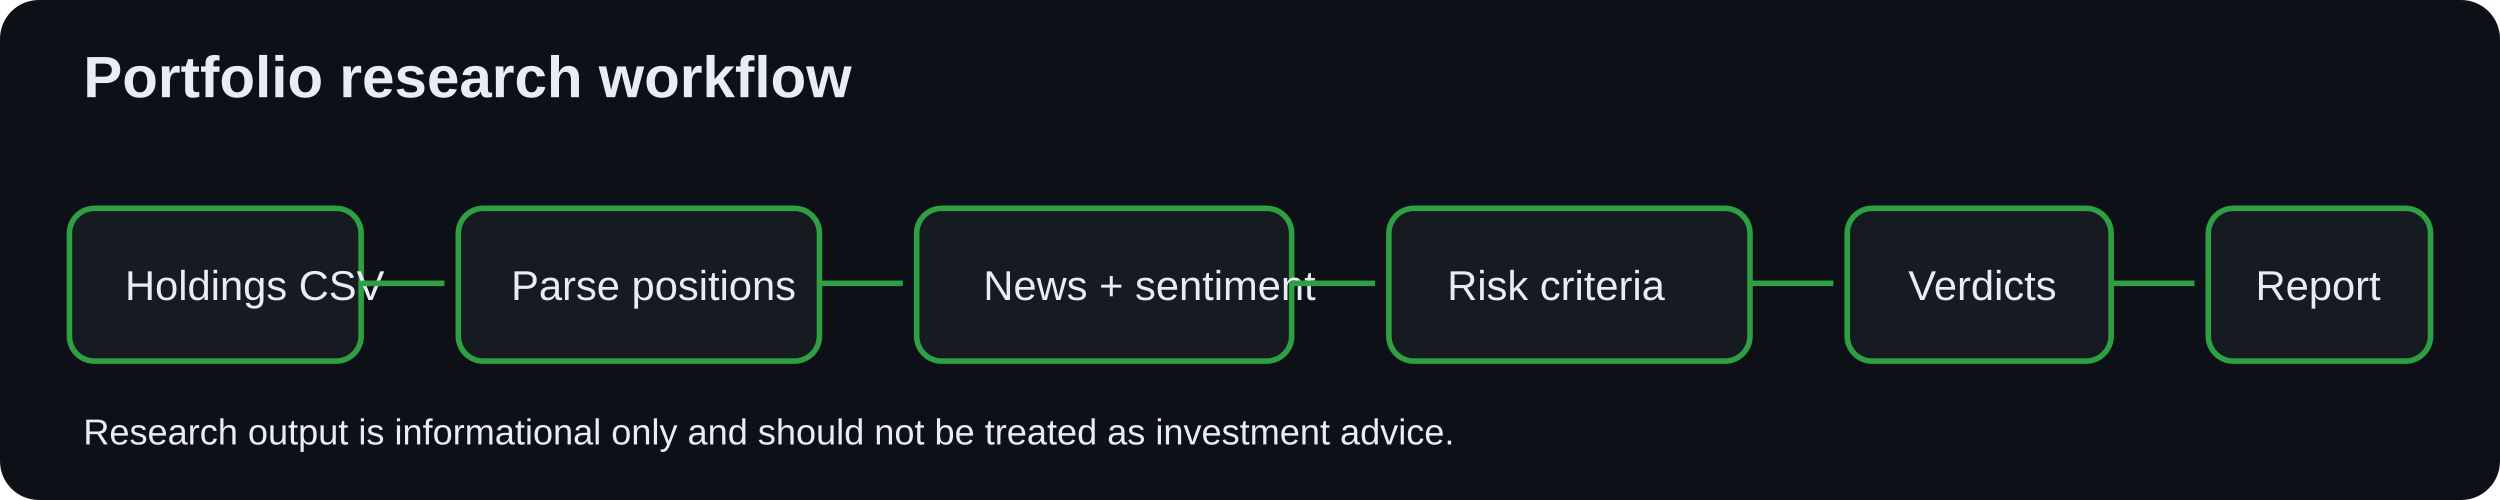
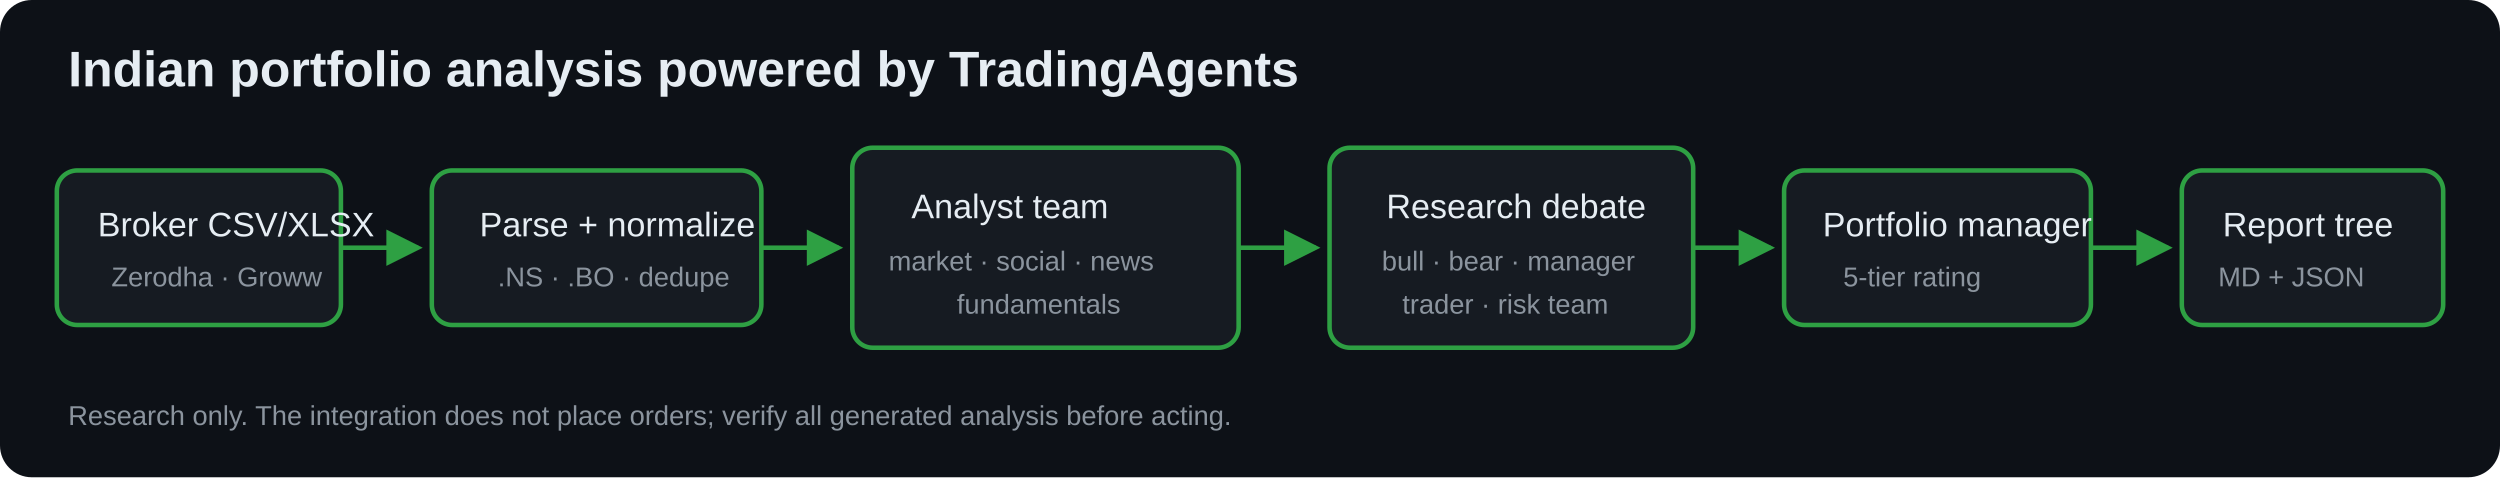
- <svg xmlns="http://www.w3.org/2000/svg" width="900" height="180">
-   <style>text{font-family:Arial;fill:#e6edf3}.b{fill:#161b22;stroke:#2ea043;stroke-width:2}.a{stroke:#2ea043;stroke-width:2}</style>
+ <svg xmlns="http://www.w3.org/2000/svg" width="1100" height="210" viewBox="0 0 1100 210">
+   <style>text{font-family:Arial,sans-serif;fill:#e6edf3}.box{fill:#161b22;stroke:#2ea043;stroke-width:2}.arrow{stroke:#2ea043;stroke-width:2;marker-end:url(#head)}.sub{fill:#8b949e;font-size:12px}</style>
+   <defs>
+     <marker id="head" markerWidth="8" markerHeight="8" refX="7" refY="4" orient="auto">
+       <path d="M0,0 L8,4 L0,8 Z" fill="#2ea043" />
+     </marker>
+   </defs>
  <rect width="100%" height="100%" rx="14" fill="#0d1117" />
-   <text x="30" y="35" font-size="21" font-weight="bold">Portfolio research workflow</text>
+   <text x="30" y="38" font-size="22" font-weight="bold">Indian portfolio analysis powered by TradingAgents</text>
  <g font-size="15">
-     <rect class="b" x="25" y="75" width="105" height="55" rx="9" />
-     <text x="45" y="108">Holdings CSV</text>
-     <line class="a" x1="130" y1="102" x2="160" y2="102" />
-     <rect class="b" x="165" y="75" width="130" height="55" rx="9" />
-     <text x="184" y="108">Parse positions</text>
-     <line class="a" x1="295" y1="102" x2="325" y2="102" />
-     <rect class="b" x="330" y="75" width="135" height="55" rx="9" />
-     <text x="354" y="108">News + sentiment</text>
-     <line class="a" x1="465" y1="102" x2="495" y2="102" />
-     <rect class="b" x="500" y="75" width="130" height="55" rx="9" />
-     <text x="521" y="108">Risk criteria</text>
-     <line class="a" x1="630" y1="102" x2="660" y2="102" />
-     <rect class="b" x="665" y="75" width="95" height="55" rx="9" />
-     <text x="687" y="108">Verdicts</text>
-     <line class="a" x1="760" y1="102" x2="790" y2="102" />
-     <rect class="b" x="795" y="75" width="80" height="55" rx="9" />
-     <text x="812" y="108">Report</text>
+     <rect class="box" x="25" y="75" width="125" height="68" rx="9" />
+     <text x="43" y="104">Broker CSV/XLSX</text>
+     <text class="sub" x="49" y="126">Zerodha · Groww</text>
+     <line class="arrow" x1="150" y1="109" x2="184" y2="109" />
+     <rect class="box" x="190" y="75" width="145" height="68" rx="9" />
+     <text x="211" y="104">Parse + normalize</text>
+     <text class="sub" x="219" y="126">.NS · .BO · dedupe</text>
+     <line class="arrow" x1="335" y1="109" x2="369" y2="109" />
+     <rect class="box" x="375" y="65" width="170" height="88" rx="9" />
+     <text x="401" y="96">Analyst team</text>
+     <text class="sub" x="391" y="119">market · social · news</text>
+     <text class="sub" x="421" y="138">fundamentals</text>
+     <line class="arrow" x1="545" y1="109" x2="579" y2="109" />
+     <rect class="box" x="585" y="65" width="160" height="88" rx="9" />
+     <text x="610" y="96">Research debate</text>
+     <text class="sub" x="608" y="119">bull · bear · manager</text>
+     <text class="sub" x="617" y="138">trader · risk team</text>
+     <line class="arrow" x1="745" y1="109" x2="779" y2="109" />
+     <rect class="box" x="785" y="75" width="135" height="68" rx="9" />
+     <text x="802" y="104">Portfolio manager</text>
+     <text class="sub" x="811" y="126">5-tier rating</text>
+     <line class="arrow" x1="920" y1="109" x2="954" y2="109" />
+     <rect class="box" x="960" y="75" width="115" height="68" rx="9" />
+     <text x="978" y="104">Report tree</text>
+     <text class="sub" x="976" y="126">MD + JSON</text>
  </g>
-   <text x="30" y="160" fill="#8b949e" font-size="13">Research output is informational only and should not be treated as investment advice.</text>
+   <text x="30" y="187" class="sub">Research only. The integration does not place orders; verify all generated analysis before acting.</text>
</svg>
